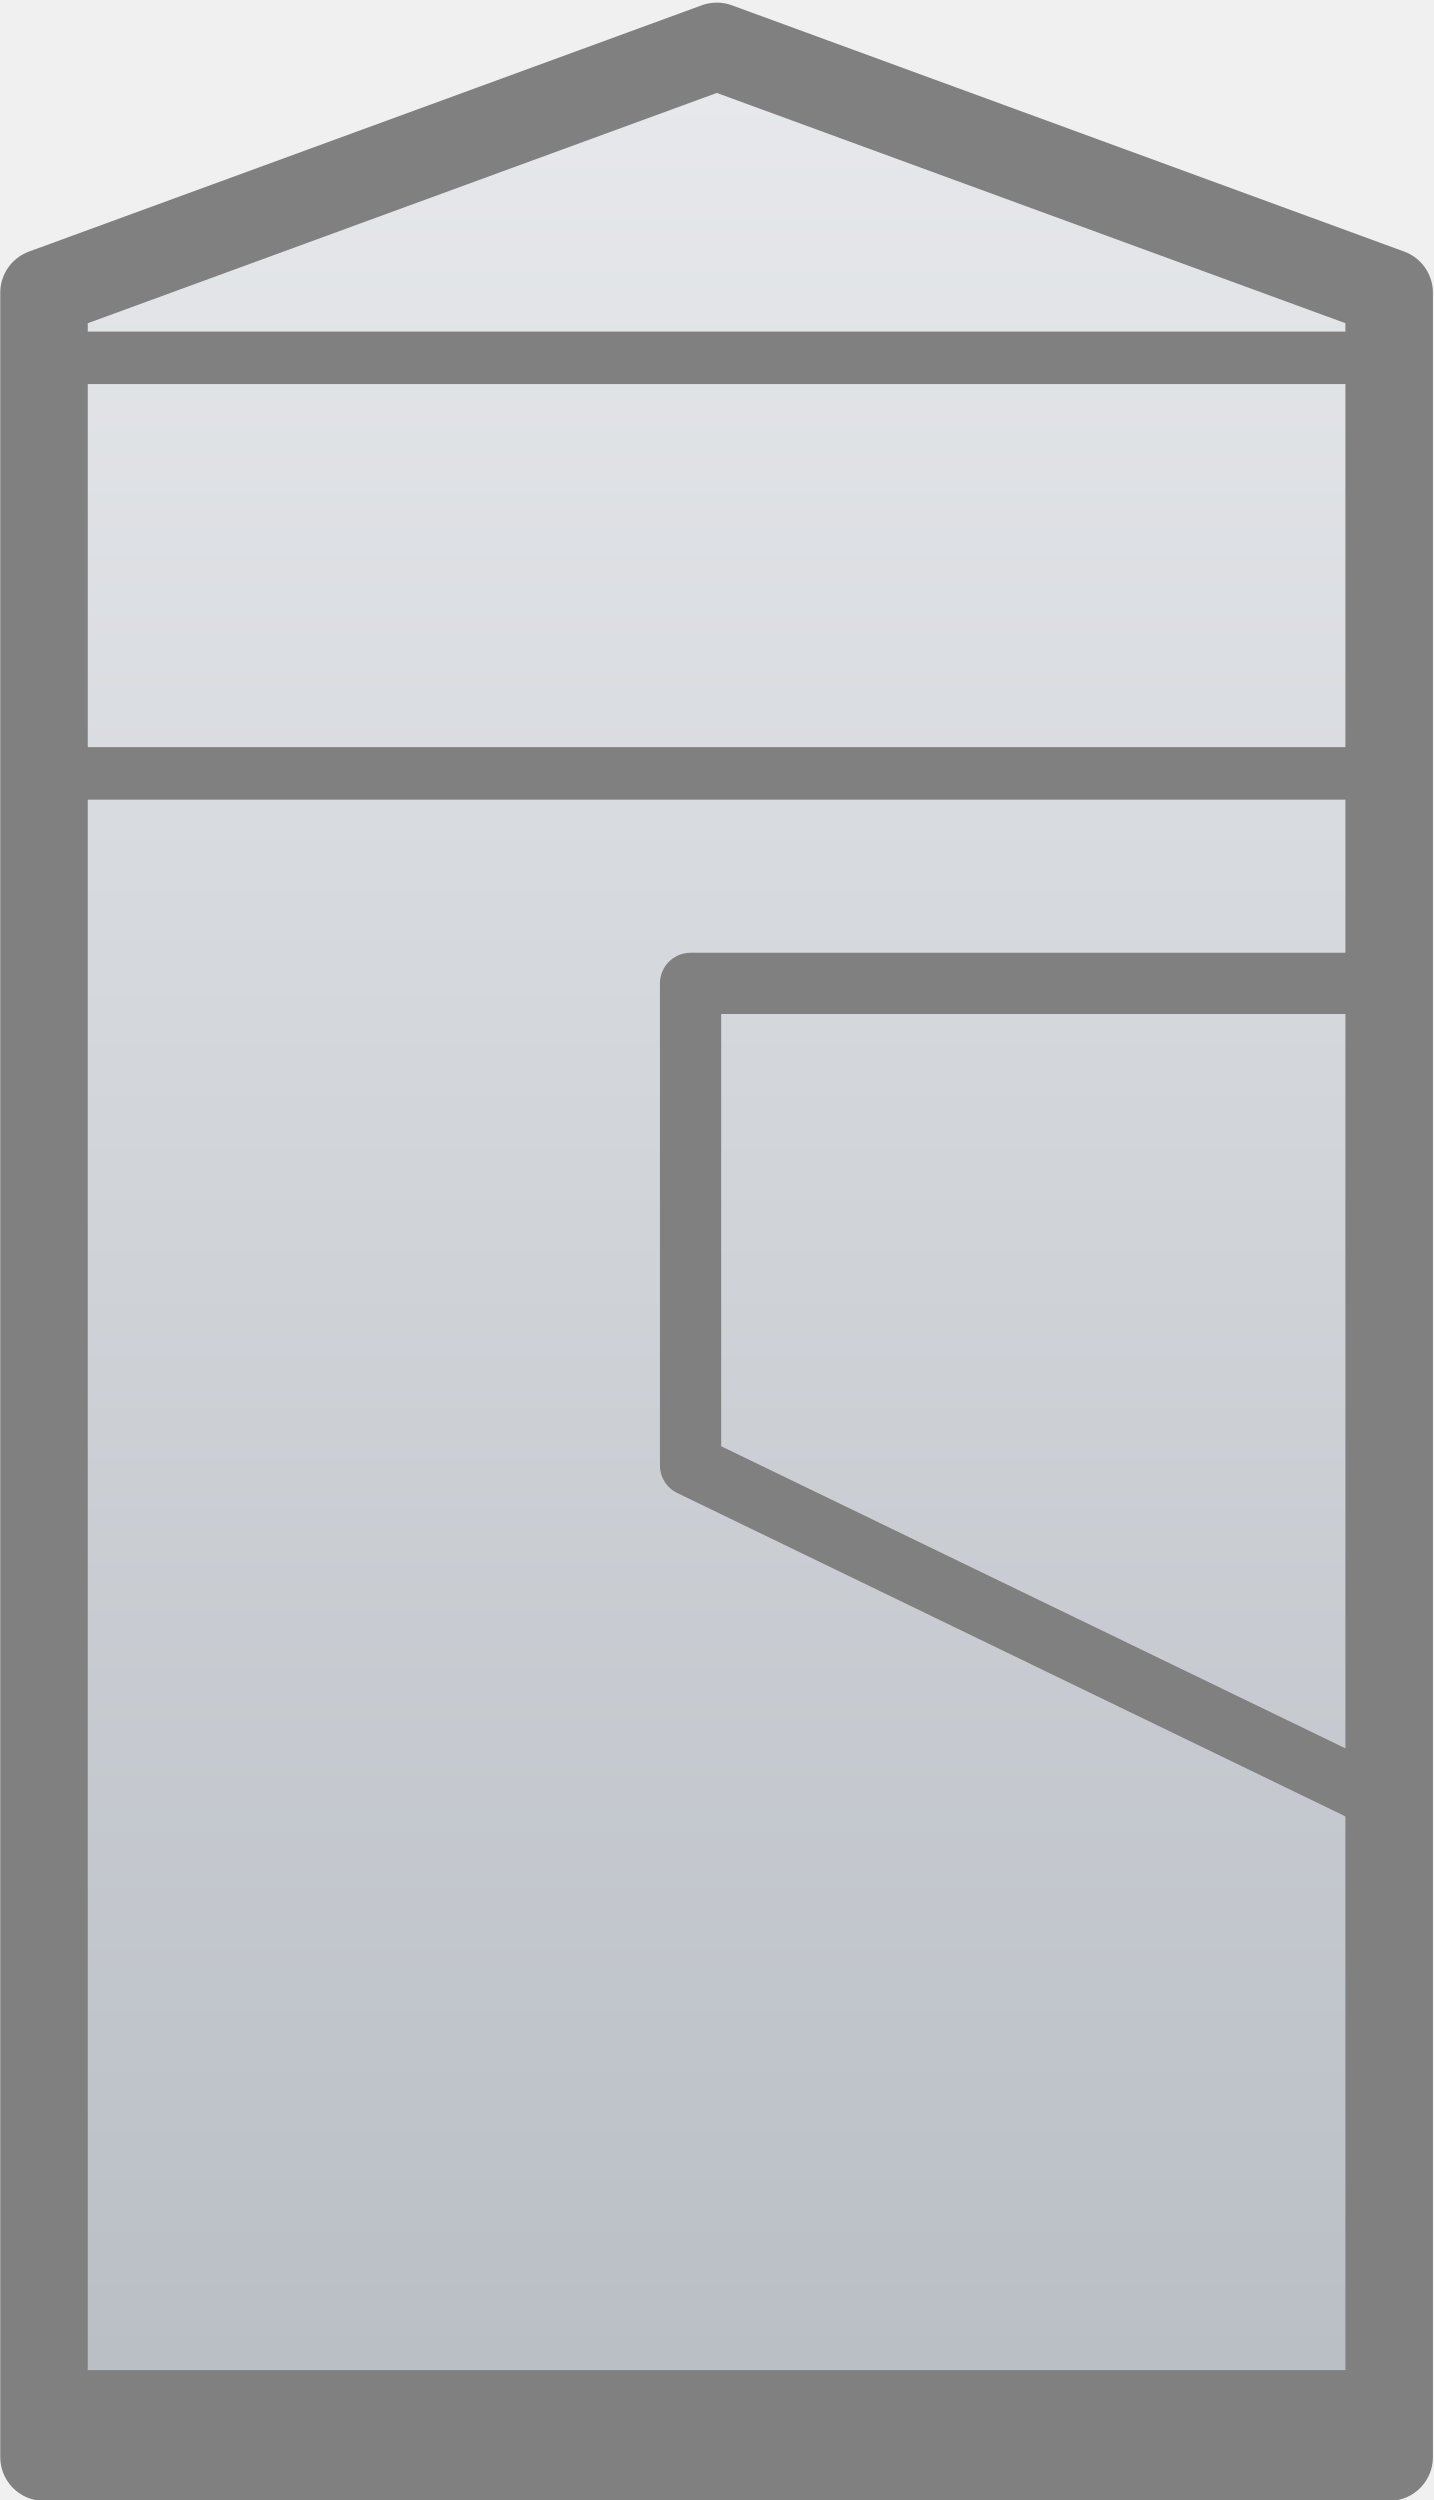
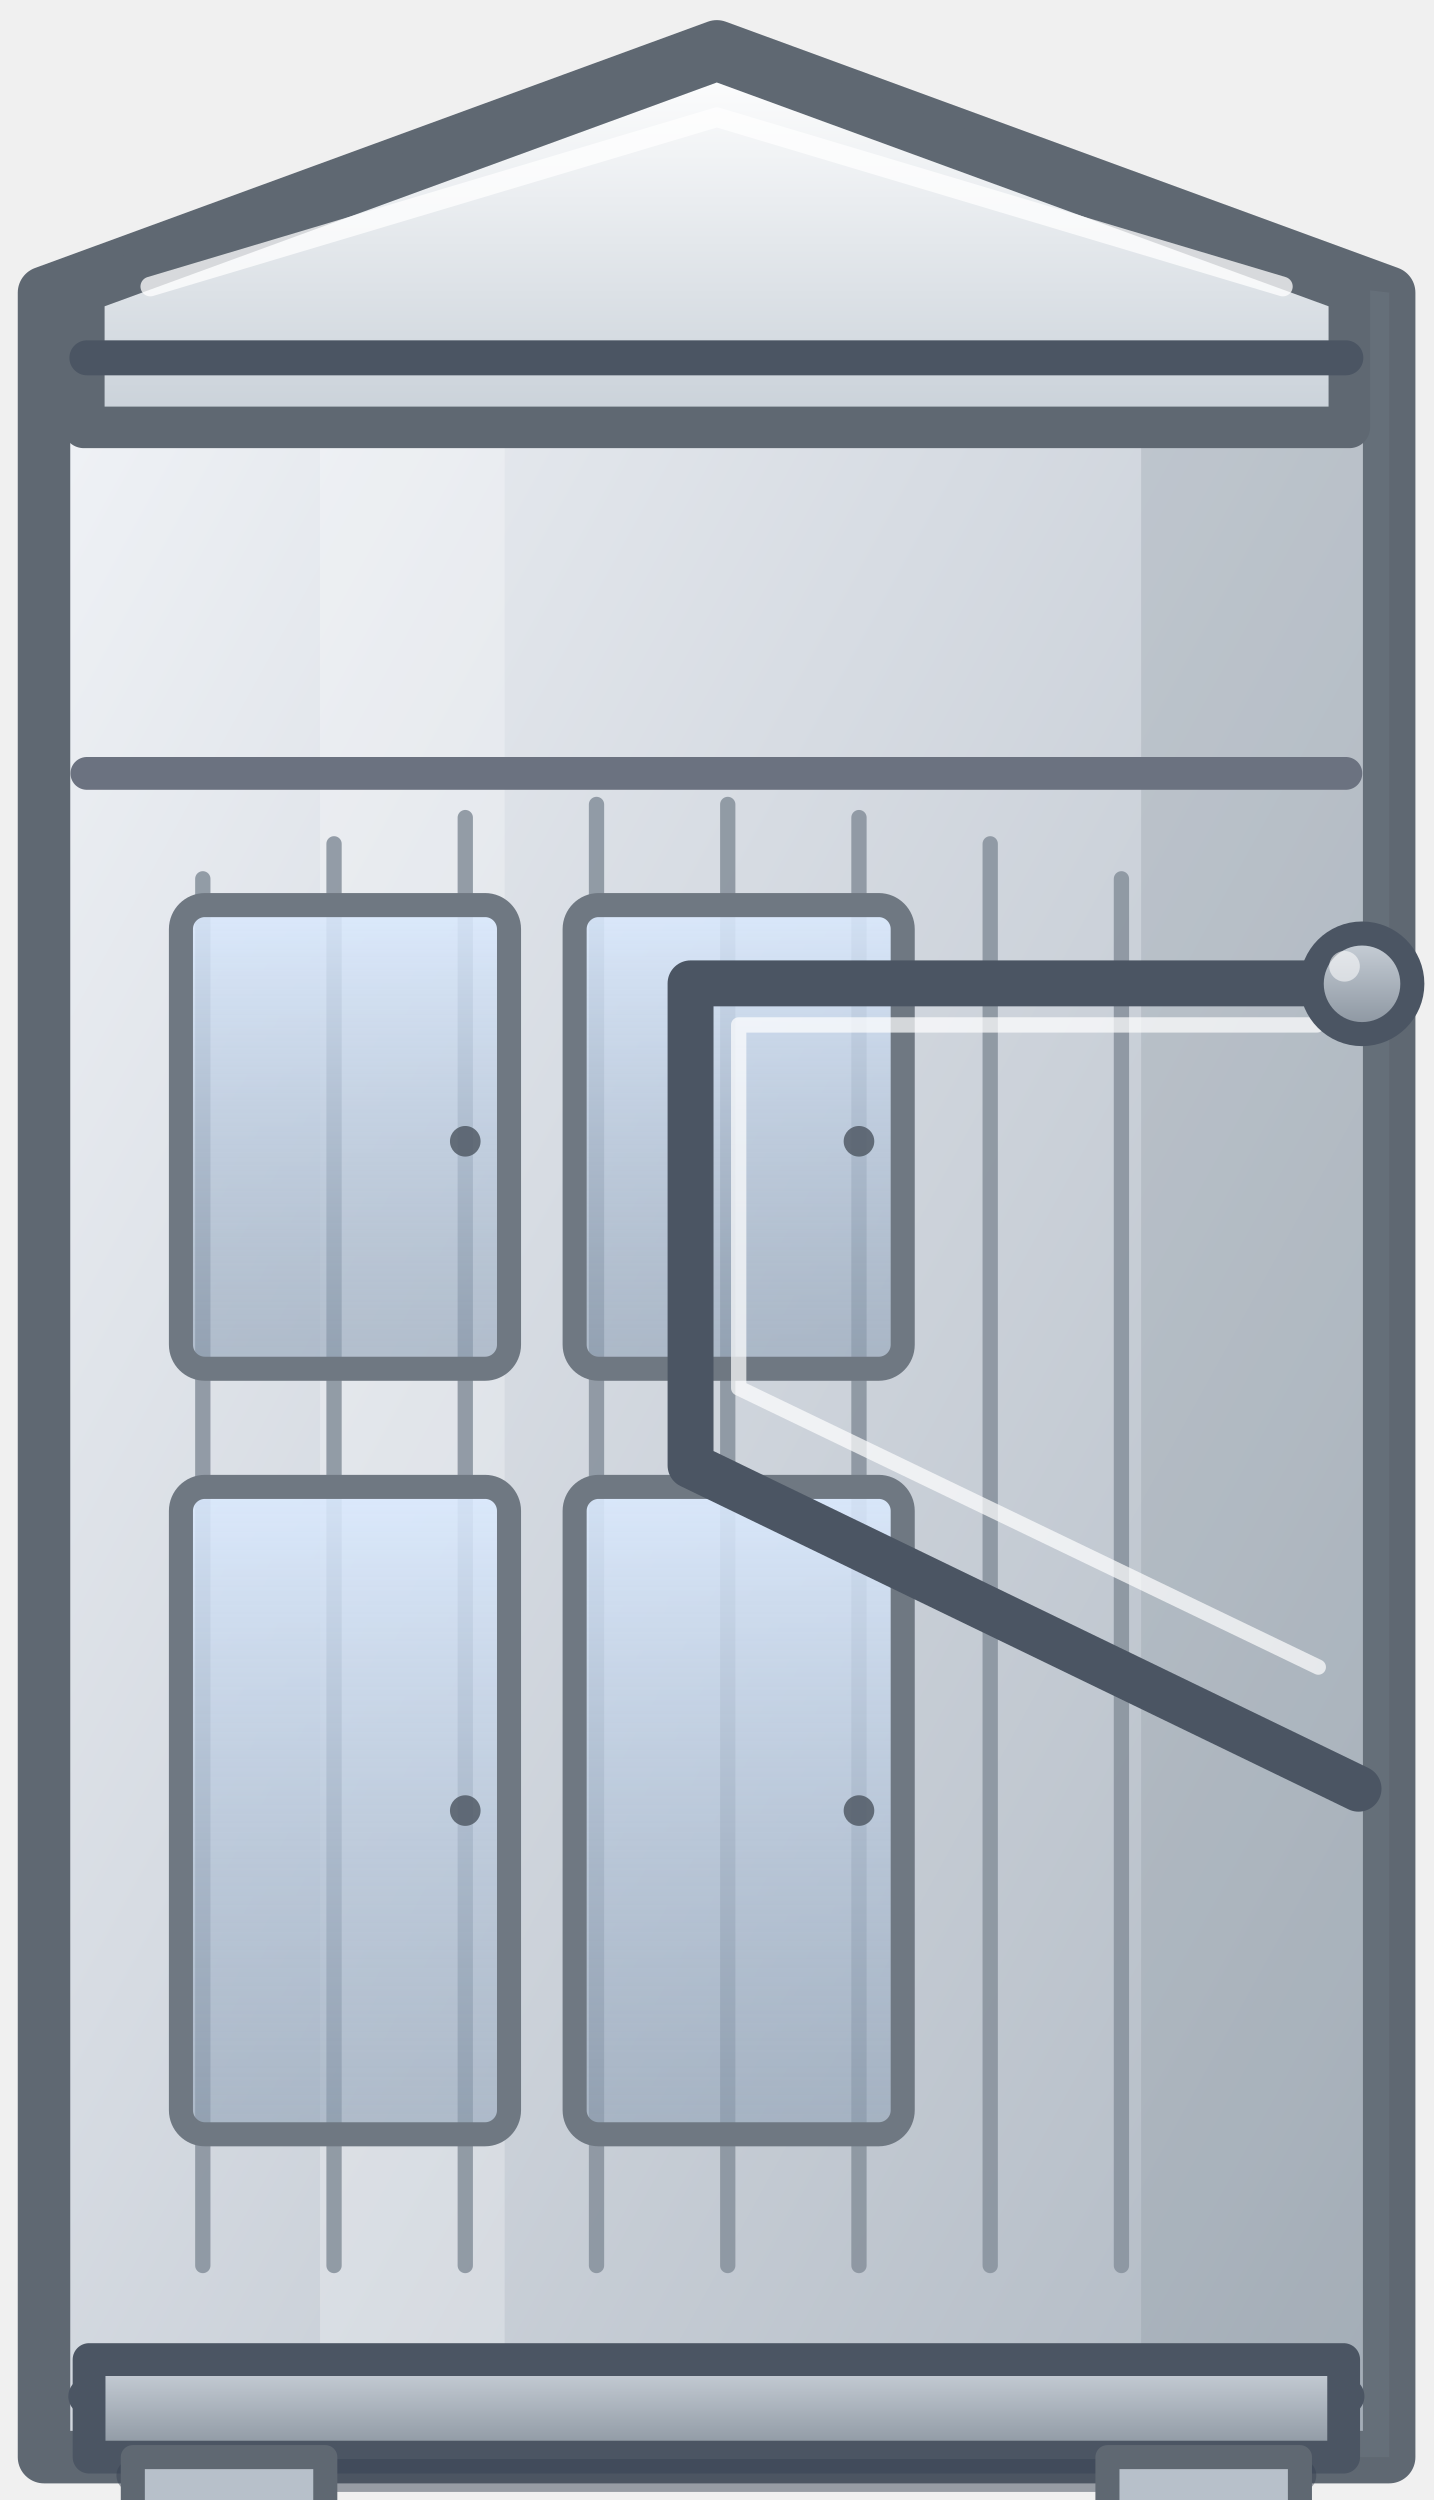
- <svg xmlns="http://www.w3.org/2000/svg" width="0.129in" height="0.225in" viewBox="0 0 3.275 5.715" version="1.1" id="svg1" kewidth="57.301" keheight="100" eType="FilterCleaningFlatBottom" fill="#D7DADE" stroke="#808080" stroke-linejoin="round" stroke-linecap="round">
+ <svg xmlns="http://www.w3.org/2000/svg" width="0.129in" height="0.225in" viewBox="0 0 3.275 5.715" version="1.1" id="svg1" preserveAspectRatio="xMidYMid meet" kewidth="57.301" keheight="100" eType="FilterCleaningFlatBottom" fill="#D7DADE" stroke="#808080" stroke-linejoin="round" stroke-linecap="round">
  <defs id="defs1">
-     <linearGradient id="steelFill" x1="0" y1="0" x2="0" y2="1">
-       <stop offset="0%" stop-color="#e7e9ec" />
-       <stop offset="100%" stop-color="#b8bdc4" />
+     <linearGradient id="filterBodyFill" x1="0" y1="0" x2="1" y2="1">
+       <stop offset="0%" stop-color="#f5f7fa" />
+       <stop offset="42%" stop-color="#d7dce3" />
+       <stop offset="100%" stop-color="#aeb7c1" />
    </linearGradient>
-     <linearGradient id="steelDark" x1="0" y1="0" x2="1" y2="1">
-       <stop offset="0%" stop-color="#e7e9ec" />
-       <stop offset="100%" stop-color="#b8bdc4" />
+     <linearGradient id="filterPanelFill" x1="0" y1="0" x2="0" y2="1">
+       <stop offset="0%" stop-color="#ffffff" />
+       <stop offset="100%" stop-color="#c8d0d8" />
+     </linearGradient>
+     <linearGradient id="filterDarkFill" x1="0" y1="0" x2="0" y2="1">
+       <stop offset="0%" stop-color="#ccd3db" />
+       <stop offset="100%" stop-color="#87919c" />
+     </linearGradient>
+     <linearGradient id="filterGlassFill" x1="0" y1="0" x2="0" y2="1">
+       <stop offset="0%" stop-color="#dbeafe" stop-opacity="0.9" />
+       <stop offset="100%" stop-color="#93a4b8" stop-opacity="0.62" />
    </linearGradient>
  </defs>
-   <g id="layer1" transform="translate(-14.27719,-10.65101)">
-     <path id="body" style="fill:url(#steelFill);stroke:#808080;stroke-width:0.2" d="m 14.377,11.32 v 4.948 h 3.075 v -4.948 l -1.537,-0.563 z" />
-     <path d="m 14.475,12.419 h 2.878 z" style="fill:none;stroke:#808080;stroke-width:0.12;stroke-dasharray:none" id="path37" />
-     <path d="m 14.475,11.469 h 2.878 z" style="fill:none;stroke:#808080;stroke-width:0.12;stroke-dasharray:none" id="path6" />
-     <path d="m 14.475,16.129 h 2.878 z" style="fill:none;stroke:#808080;stroke-width:0.12;stroke-dasharray:none" id="path7" />
-     <path d="m 17.374,12.899 h -1.519 v 1.102 l 1.527,0.739" style="fill:none;stroke:#808080;stroke-width:0.14;stroke-dasharray:none" id="path8" />
+   <g id="layer1" transform="translate(-14.27719,-10.65101)" stroke="#6f7882" stroke-width="0.075">
+     <path id="back-shadow" d="m 14.522,11.374 1.392,-0.508 1.392,0.508 v 4.82 h -2.784 z" fill="#7b8794" opacity="0.18" stroke="none" />
+     <path id="body" d="m 14.377,11.32 v 4.948 h 3.075 v -4.948 l -1.537,-0.563 z" fill="url(#filterBodyFill)" stroke="#5f6872" stroke-width="0.12" />
+     <path id="body-side-shade" d="m 16.885,11.255 0.567,0.065 v 4.948 h -0.567 z" fill="#7d8792" opacity="0.23" stroke="none" />
+     <path id="body-center-highlight" d="m 15.008,11.279 h 0.422 v 4.816 h -0.422 z" fill="#ffffff" opacity="0.26" stroke="none" />
+     <path id="top-plenum" d="m 14.468,11.318 1.447,-0.529 1.446,0.529 v 0.31 h -2.893 z" fill="url(#filterPanelFill)" stroke="#5f6872" stroke-width="0.095" />
+     <path id="top-cap-highlight" d="m 14.62,11.306 1.295,-0.387 1.294,0.387" fill="none" stroke="#ffffff" stroke-width="0.045" opacity="0.75" />
+     <path id="upper-rim" d="m 14.475,11.469 h 2.878" fill="none" stroke="#4b5563" stroke-width="0.08" />
+     <path id="tube-sheet-band" d="m 14.475,12.419 h 2.878" fill="none" stroke="#6b7280" stroke-width="0.075" />
+     <path id="bottom-rim" d="m 14.475,16.129 h 2.878" fill="none" stroke="#4b5563" stroke-width="0.085" />
+     <g id="filter-bag-bank" fill="none" stroke="#8a949f" stroke-width="0.035" opacity="0.9">
+       <path id="bag-1" d="m 14.74,12.66 v 3.17" />
+       <path id="bag-2" d="m 15.04,12.58 v 3.25" />
+       <path id="bag-3" d="m 15.34,12.52 v 3.31" />
+       <path id="bag-4" d="m 15.64,12.49 v 3.34" />
+       <path id="bag-5" d="m 15.94,12.49 v 3.34" />
+       <path id="bag-6" d="m 16.24,12.52 v 3.31" />
+       <path id="bag-7" d="m 16.54,12.58 v 3.25" />
+       <path id="bag-8" d="m 16.84,12.66 v 3.17" />
+     </g>
+     <g id="front-service-panels" fill="url(#filterGlassFill)" stroke="#6f7882" stroke-width="0.055">
+       <rect id="upper-door-left" x="14.69" y="12.72" width="0.75" height="1.06" rx="0.055" />
+       <rect id="upper-door-right" x="15.59" y="12.72" width="0.75" height="1.06" rx="0.055" />
+       <rect id="lower-door-left" x="14.69" y="14.05" width="0.75" height="1.48" rx="0.055" />
+       <rect id="lower-door-right" x="15.59" y="14.05" width="0.75" height="1.48" rx="0.055" />
+     </g>
+     <g id="door-hardware" fill="#515b66" stroke="none" opacity="0.85">
+       <circle id="handle-upper-left" cx="15.34" cy="13.26" r="0.035" />
+       <circle id="handle-upper-right" cx="16.24" cy="13.26" r="0.035" />
+       <circle id="handle-lower-left" cx="15.34" cy="14.79" r="0.035" />
+       <circle id="handle-lower-right" cx="16.24" cy="14.79" r="0.035" />
+     </g>
+     <path id="pulse-cleaning-manifold" d="m 17.374,12.899 h -1.519 v 1.102 l 1.527,0.739" fill="none" stroke="#4b5563" stroke-width="0.105" />
+     <path id="manifold-highlight" d="m 17.287,12.994 h -1.322 v 0.83 l 1.325,0.638" fill="none" stroke="#ffffff" stroke-width="0.035" opacity="0.7" />
+     <circle id="cleaning-valve" cx="17.39" cy="12.9" r="0.115" fill="url(#filterDarkFill)" stroke="#4b5563" stroke-width="0.055" />
+     <circle id="valve-highlight" cx="17.35" cy="12.86" r="0.035" fill="#ffffff" opacity="0.55" stroke="none" />
+     <path id="flat-bottom-hopper" d="m 14.48,16.045 h 2.868 v 0.223 h -2.868 z" fill="url(#filterDarkFill)" stroke="#4b5563" stroke-width="0.075" />
+     <path id="base-shadow" d="m 14.58,16.31 h 2.668" fill="none" stroke="#374151" stroke-width="0.075" opacity="0.48" />
+     <g id="floor-mount-feet" fill="#b7c0ca" stroke="#5f6872" stroke-width="0.055">
+       <path id="left-foot" d="m 14.58,16.268 h 0.44 v 0.145 h -0.44 z" />
+       <path id="right-foot" d="m 16.808,16.268 h 0.44 v 0.145 h -0.44 z" />
+     </g>
  </g>
</svg>
